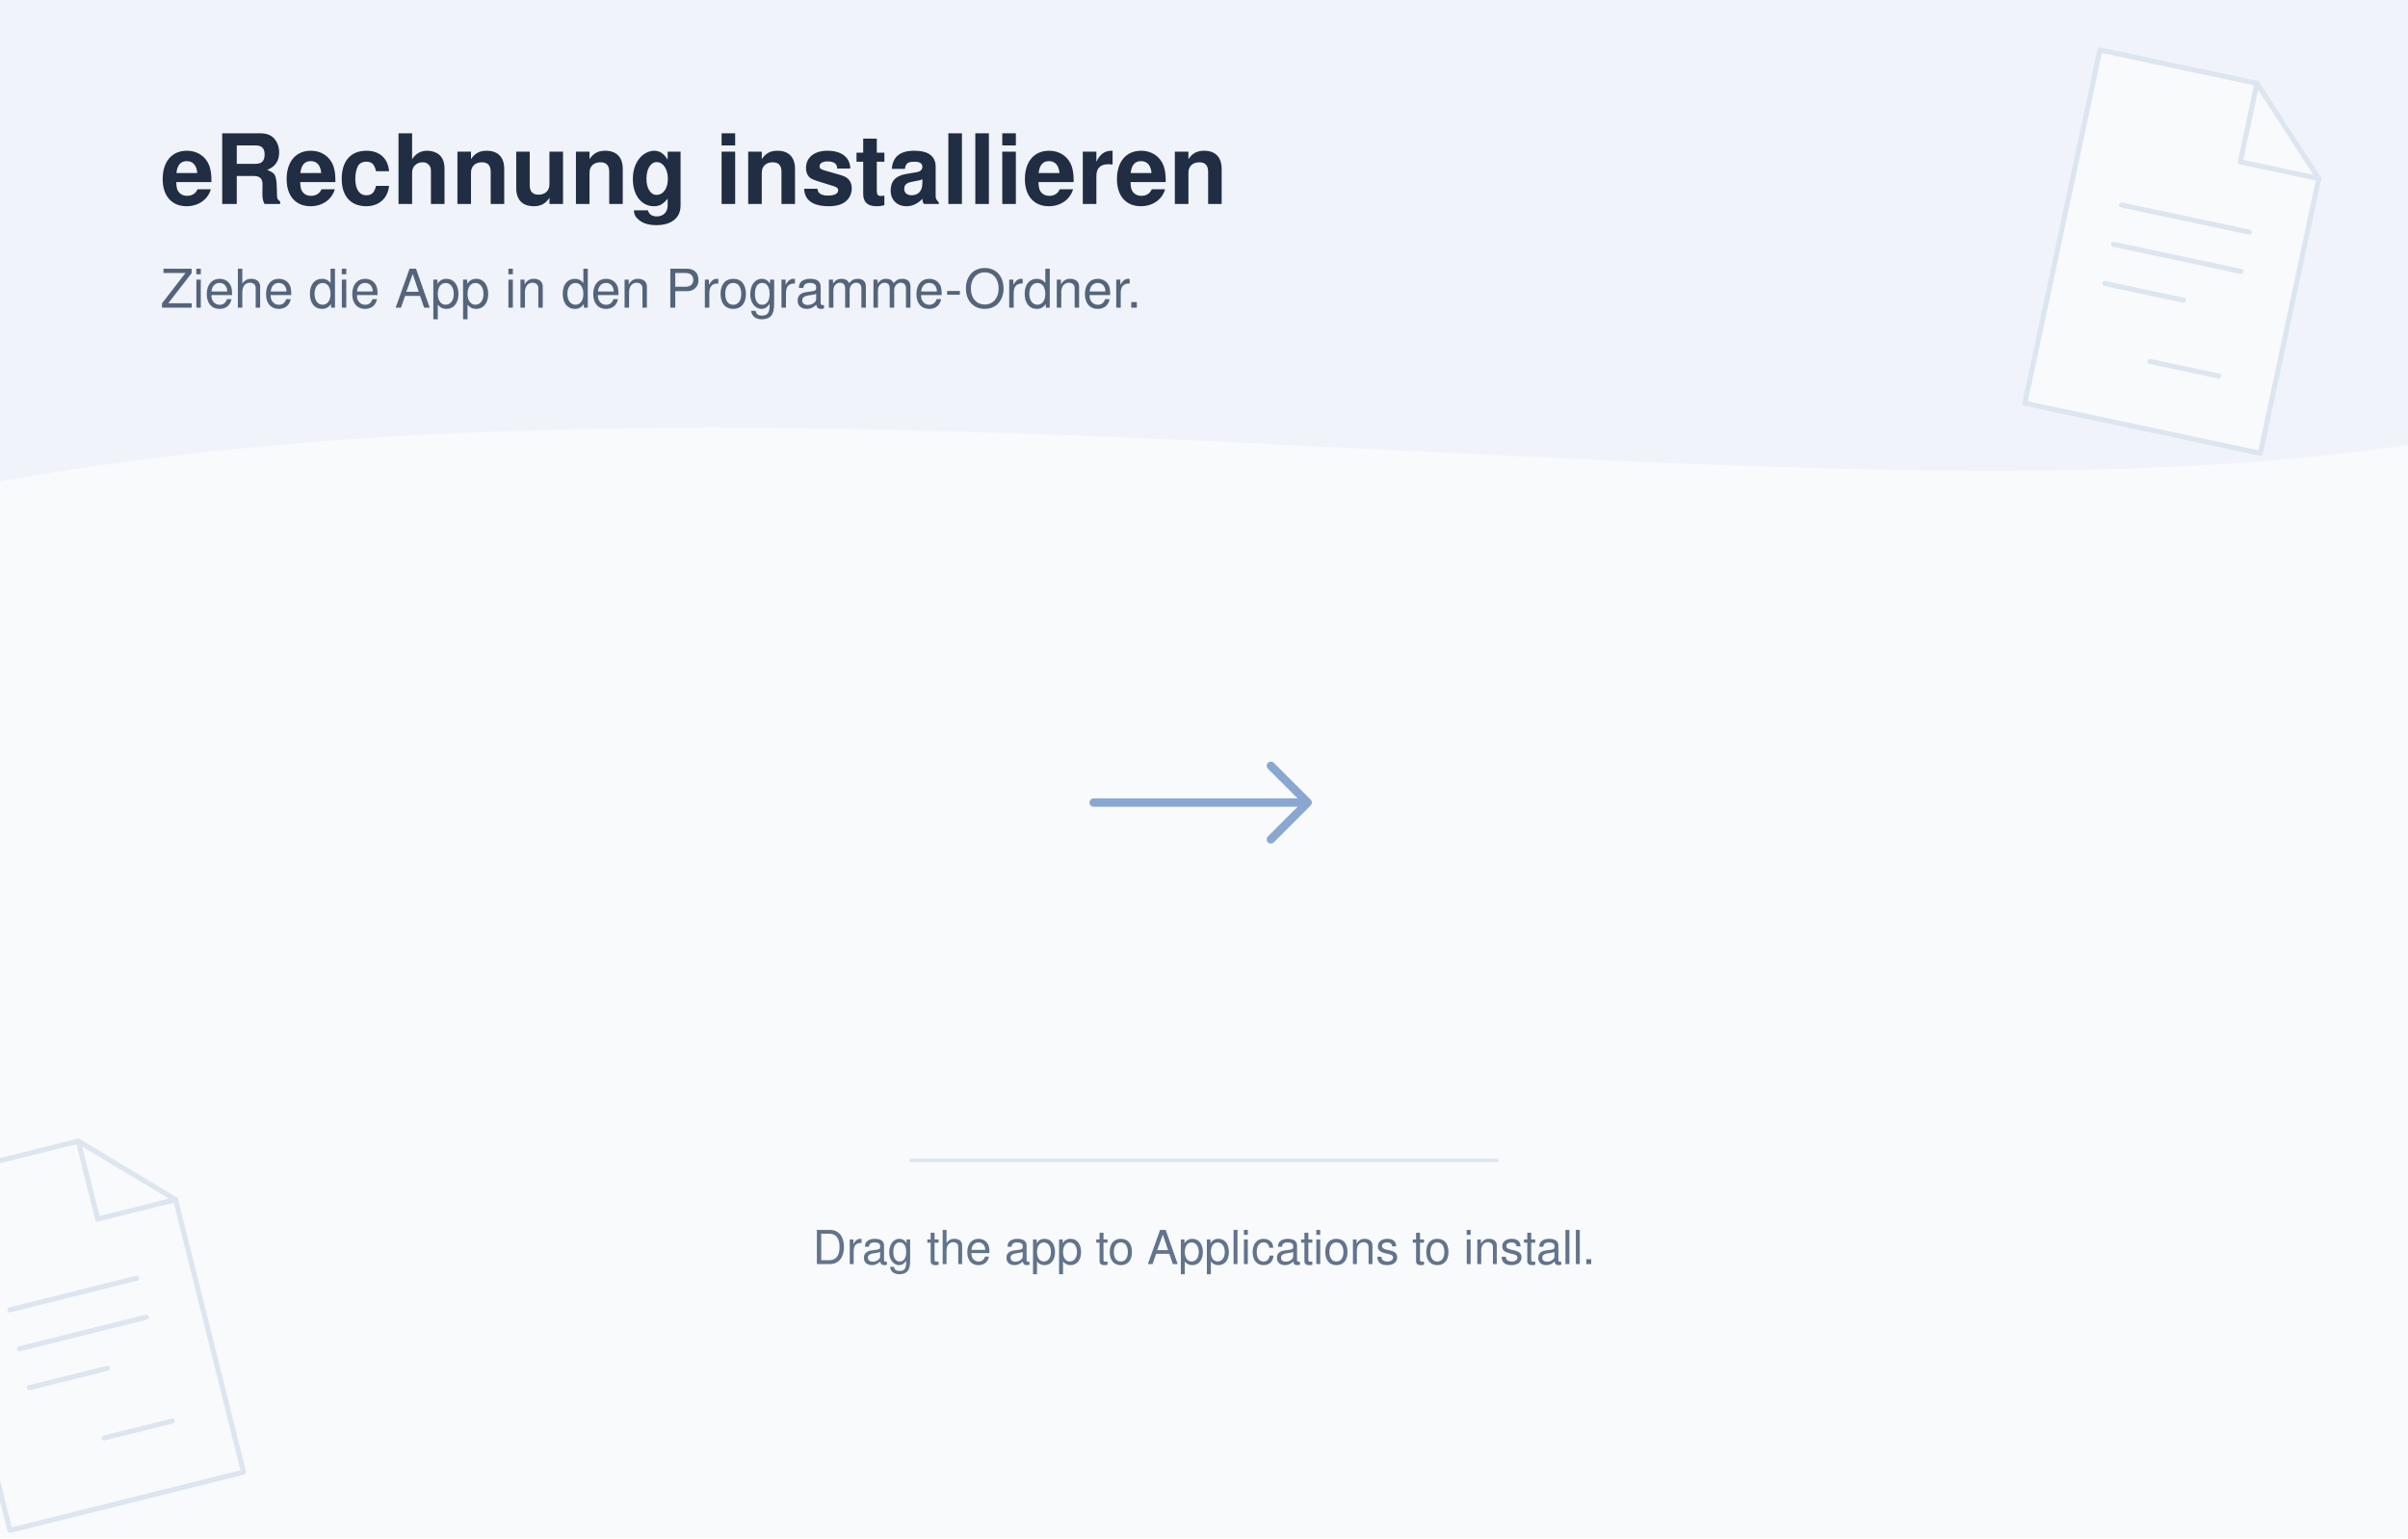
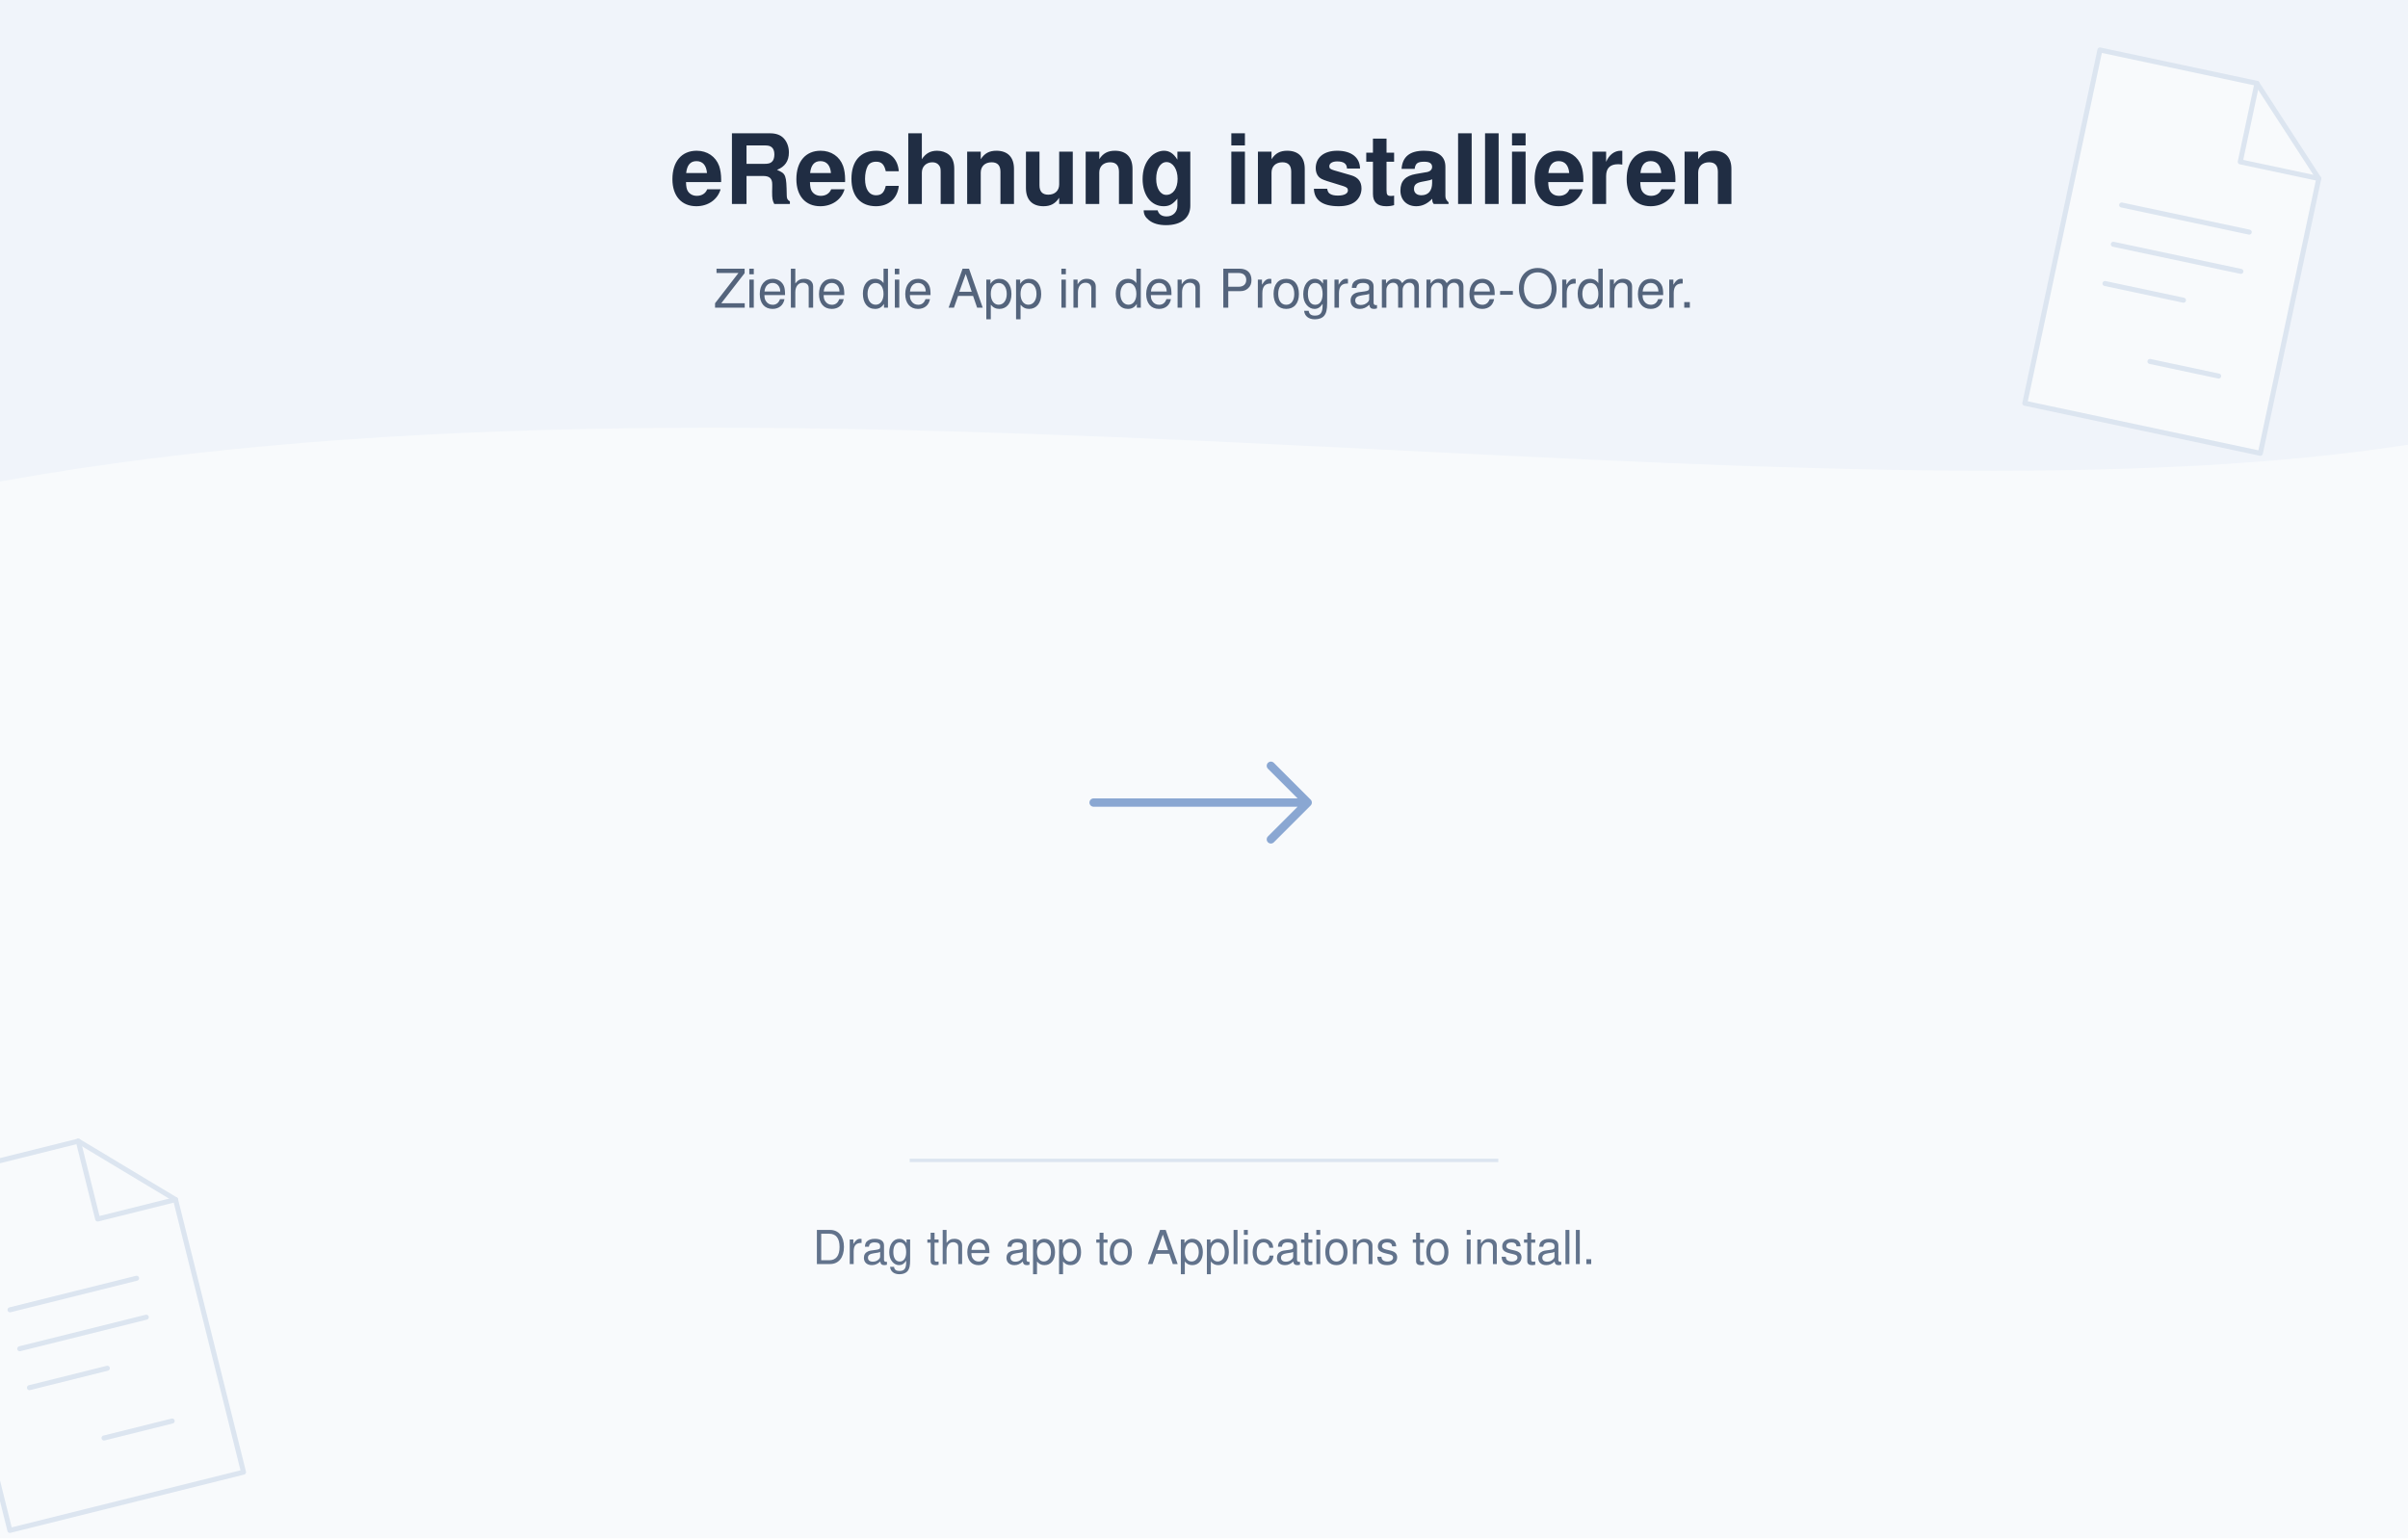
<svg xmlns="http://www.w3.org/2000/svg" width="720" height="460" viewBox="0 0 720 460">
  <rect width="720" height="460" fill="#f8fafc" />
  <path d="M0 0H720V133C539 161 238 101 0 144Z" fill="#f0f4fa" />
  <g fill="none" stroke="#dce5f0" stroke-width="1.5" stroke-linecap="round" stroke-linejoin="round">
    <g transform="translate(604 20) rotate(12 42 54)">
      <path d="M12 0H60L84 24V108H12Z" fill="#f8fafc" />
      <path d="M60 0V24H84M28 44H67M28 56H67M28 68H52M46 88H67" />
    </g>
    <g transform="translate(-23 344) rotate(-14 42 54)">
      <path d="M12 0H60L84 24V108H12Z" />
      <path d="M60 0V24H84M28 44H67M28 56H67M28 68H52M46 88H67" />
    </g>
  </g>
-   <text x="48" y="61" font-family="Helvetica Neue, Helvetica, Arial, sans-serif" font-size="29" font-weight="600" fill="#202d43">eRechnung installieren</text>
-   <text x="48" y="92" font-family="Helvetica Neue, Helvetica, Arial, sans-serif" font-size="16" fill="#54647c">Ziehe die App in den Programme-Ordner.</text>
+   <text x="360" y="61" text-anchor="middle" font-family="Helvetica Neue, Helvetica, Arial, sans-serif" font-size="29" font-weight="600" fill="#202d43">eRechnung installieren</text>
+   <text x="360" y="92" text-anchor="middle" font-family="Helvetica Neue, Helvetica, Arial, sans-serif" font-size="16" fill="#54647c">Ziehe die App in den Programme-Ordner.</text>
  <g fill="none" stroke="#8aa7d2" stroke-width="2.5" stroke-linecap="round" stroke-linejoin="round">
    <path d="M327 240H391M380 229L391 240L380 251" />
  </g>
  <path d="M272 347H448" stroke="#dce5f0" />
  <text x="360" y="378" text-anchor="middle" font-family="Helvetica Neue, Helvetica, Arial, sans-serif" font-size="14" fill="#62738c">Drag the app to Applications to install.</text>
</svg>
